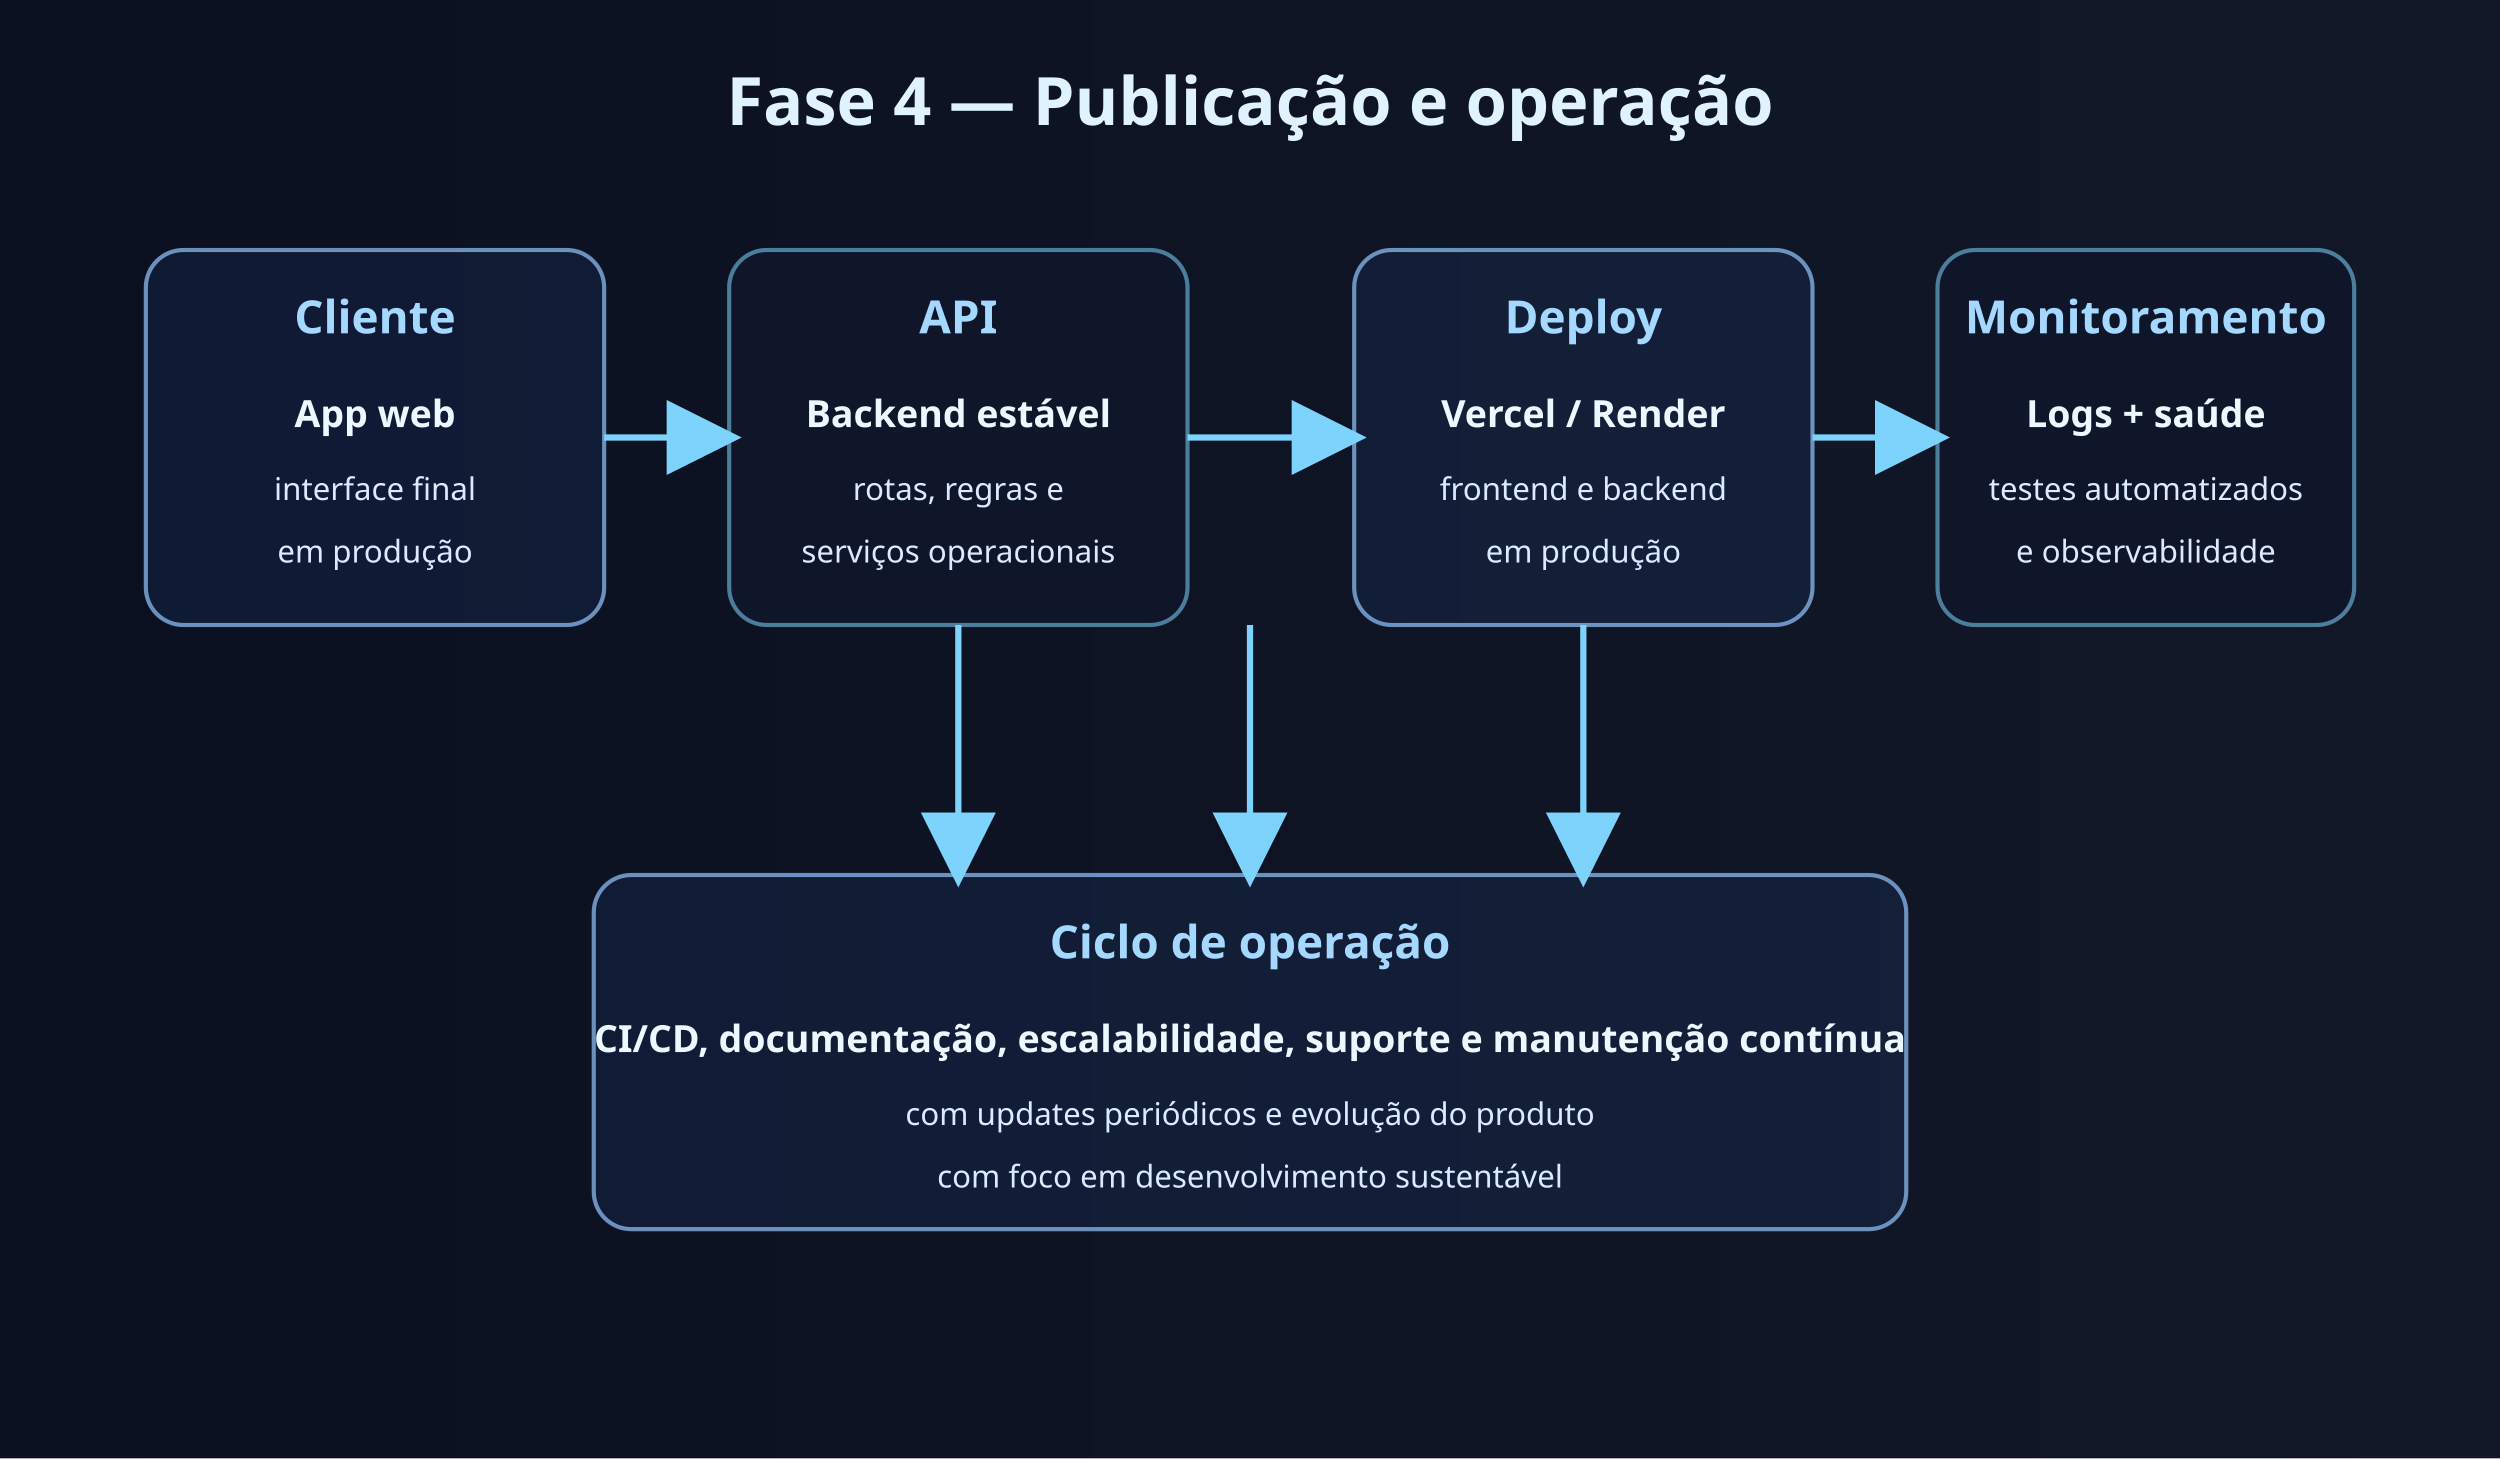
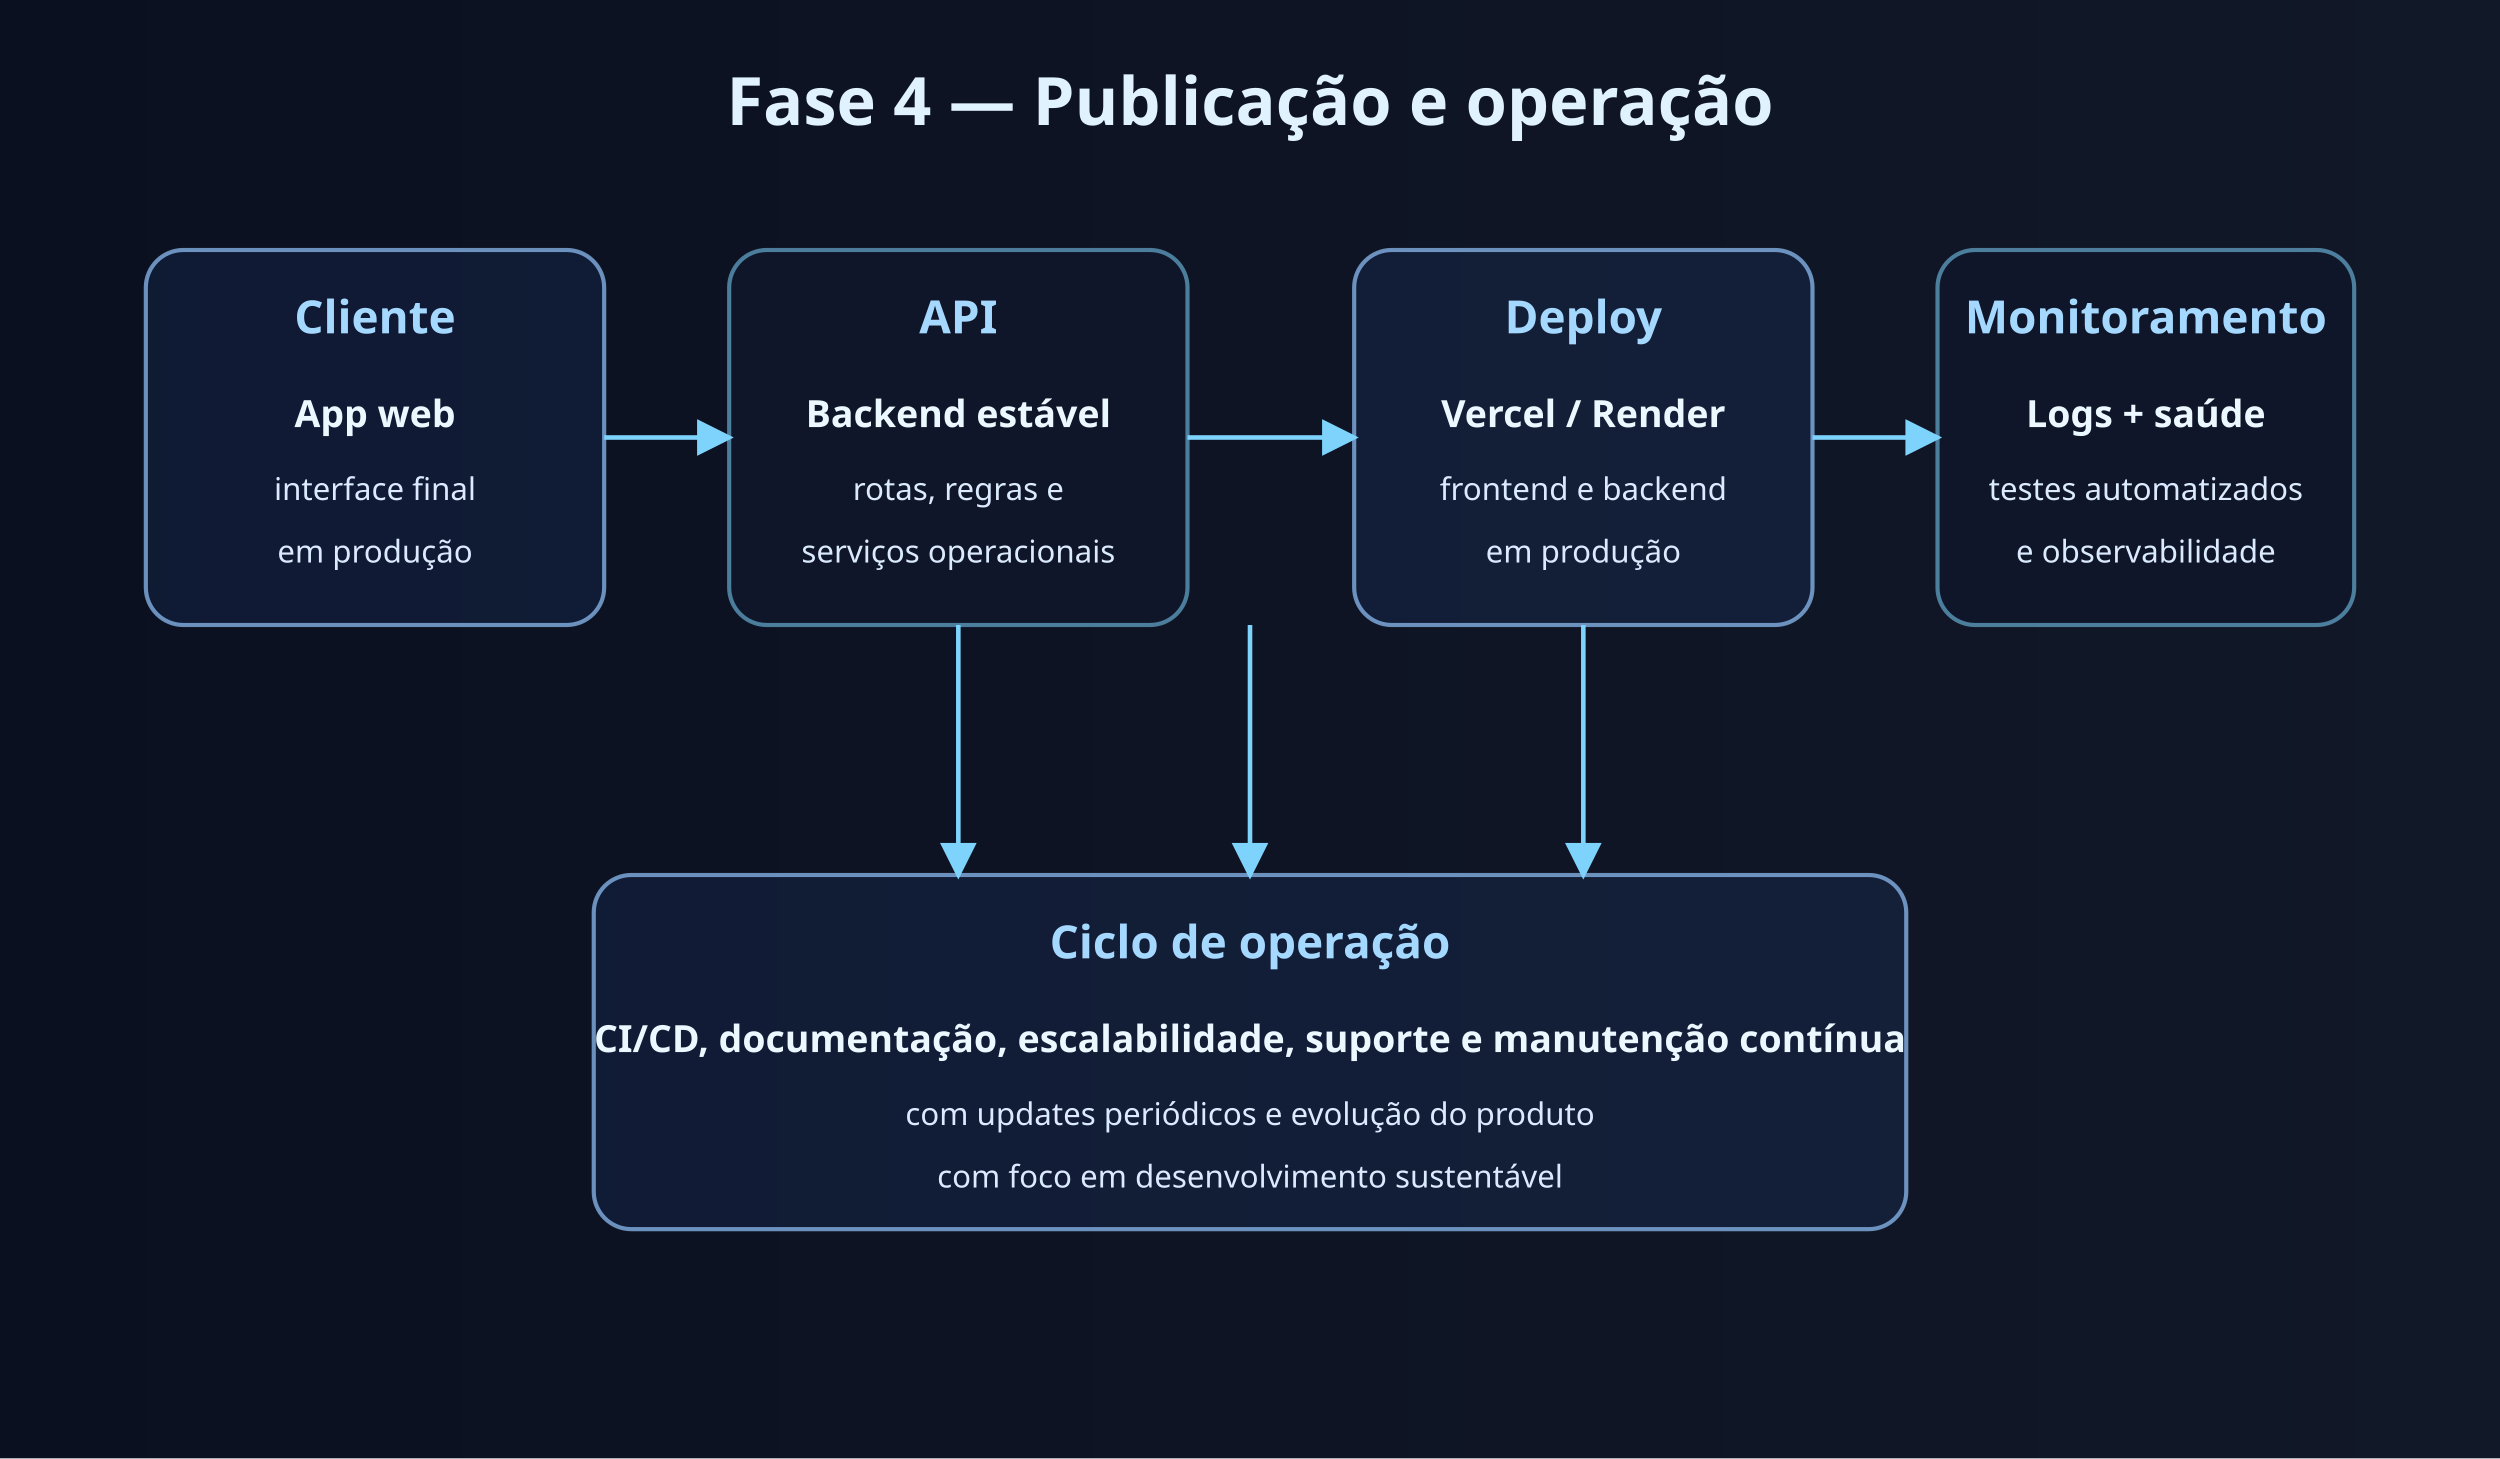
<svg xmlns="http://www.w3.org/2000/svg" width="1200" height="700" viewBox="0 0 1200 700" role="img" aria-labelledby="title desc">
  <defs>
    <linearGradient id="bg4" x1="0" x2="1">
      <stop offset="0%" stop-color="#0b1020" />
      <stop offset="100%" stop-color="#111827" />
    </linearGradient>
-     <marker id="arrow4" markerWidth="12" markerHeight="12" refX="10" refY="6" orient="auto">
-       <path d="M0,0 L12,6 L0,12 z" fill="#7dd3fc" />
+     <marker id="arrow4" markerWidth="8" markerHeight="8" refX="7" refY="4" orient="auto" markerUnits="strokeWidth">
+       <path d="M0,0 L8,4 L0,8 z" fill="#7dd3fc" />
    </marker>
    <style>
      .title { font: 700 32px 'Segoe UI', sans-serif; fill: #e0f2fe; }
      .section { font: 700 22px 'Segoe UI', sans-serif; fill: #a5d8ff; }
      .label { font: 600 18px 'Segoe UI', sans-serif; fill: #ebf8ff; }
      .small { font: 500 15px 'Segoe UI', sans-serif; fill: #dbeafe; }
      .box { fill: rgba(15,23,42,0.94); stroke: rgba(125,211,252,0.55); stroke-width: 2; rx: 18; }
      .box2 { fill: rgba(59,130,246,0.09); stroke: rgba(147,197,253,0.7); stroke-width: 2; rx: 18; }
-       .line { stroke: #7dd3fc; stroke-width: 3; fill: none; marker-end: url(#arrow4); }
+       .line { stroke: #7dd3fc; stroke-width: 2.2; fill: none; marker-end: url(#arrow4); }
    </style>
  </defs>
  <rect width="1200" height="700" fill="url(#bg4)" />
  <text x="600" y="60" text-anchor="middle" class="title">Fase 4 — Publicação e operação</text>
  <rect x="70" y="120" width="220" height="180" class="box2" />
  <text x="180" y="160" text-anchor="middle" class="section">Cliente</text>
  <text x="180" y="205" text-anchor="middle" class="label">App web</text>
  <text x="180" y="240" text-anchor="middle" class="small">interface final</text>
  <text x="180" y="270" text-anchor="middle" class="small">em produção</text>
  <rect x="350" y="120" width="220" height="180" class="box" />
  <text x="460" y="160" text-anchor="middle" class="section">API</text>
  <text x="460" y="205" text-anchor="middle" class="label">Backend estável</text>
  <text x="460" y="240" text-anchor="middle" class="small">rotas, regras e</text>
  <text x="460" y="270" text-anchor="middle" class="small">serviços operacionais</text>
  <rect x="650" y="120" width="220" height="180" class="box2" />
  <text x="760" y="160" text-anchor="middle" class="section">Deploy</text>
  <text x="760" y="205" text-anchor="middle" class="label">Vercel / Render</text>
  <text x="760" y="240" text-anchor="middle" class="small">frontend e backend</text>
  <text x="760" y="270" text-anchor="middle" class="small">em produção</text>
  <rect x="930" y="120" width="200" height="180" class="box" />
  <text x="1030" y="160" text-anchor="middle" class="section">Monitoramento</text>
  <text x="1030" y="205" text-anchor="middle" class="label">Logs + saúde</text>
  <text x="1030" y="240" text-anchor="middle" class="small">testes automatizados</text>
  <text x="1030" y="270" text-anchor="middle" class="small">e observabilidade</text>
  <rect x="285" y="420" width="630" height="170" class="box2" />
  <text x="600" y="460" text-anchor="middle" class="section">Ciclo de operação</text>
  <text x="600" y="505" text-anchor="middle" class="label">CI/CD, documentação, escalabilidade, suporte e manutenção contínua</text>
  <text x="600" y="540" text-anchor="middle" class="small">com updates periódicos e evolução do produto</text>
  <text x="600" y="570" text-anchor="middle" class="small">com foco em desenvolvimento sustentável</text>
  <path d="M290 210 H350" class="line" />
  <path d="M570 210 H650" class="line" />
  <path d="M870 210 H930" class="line" />
  <path d="M600 300 V420" class="line" />
  <path d="M460 300 V420" class="line" />
  <path d="M760 300 V420" class="line" />
</svg>
